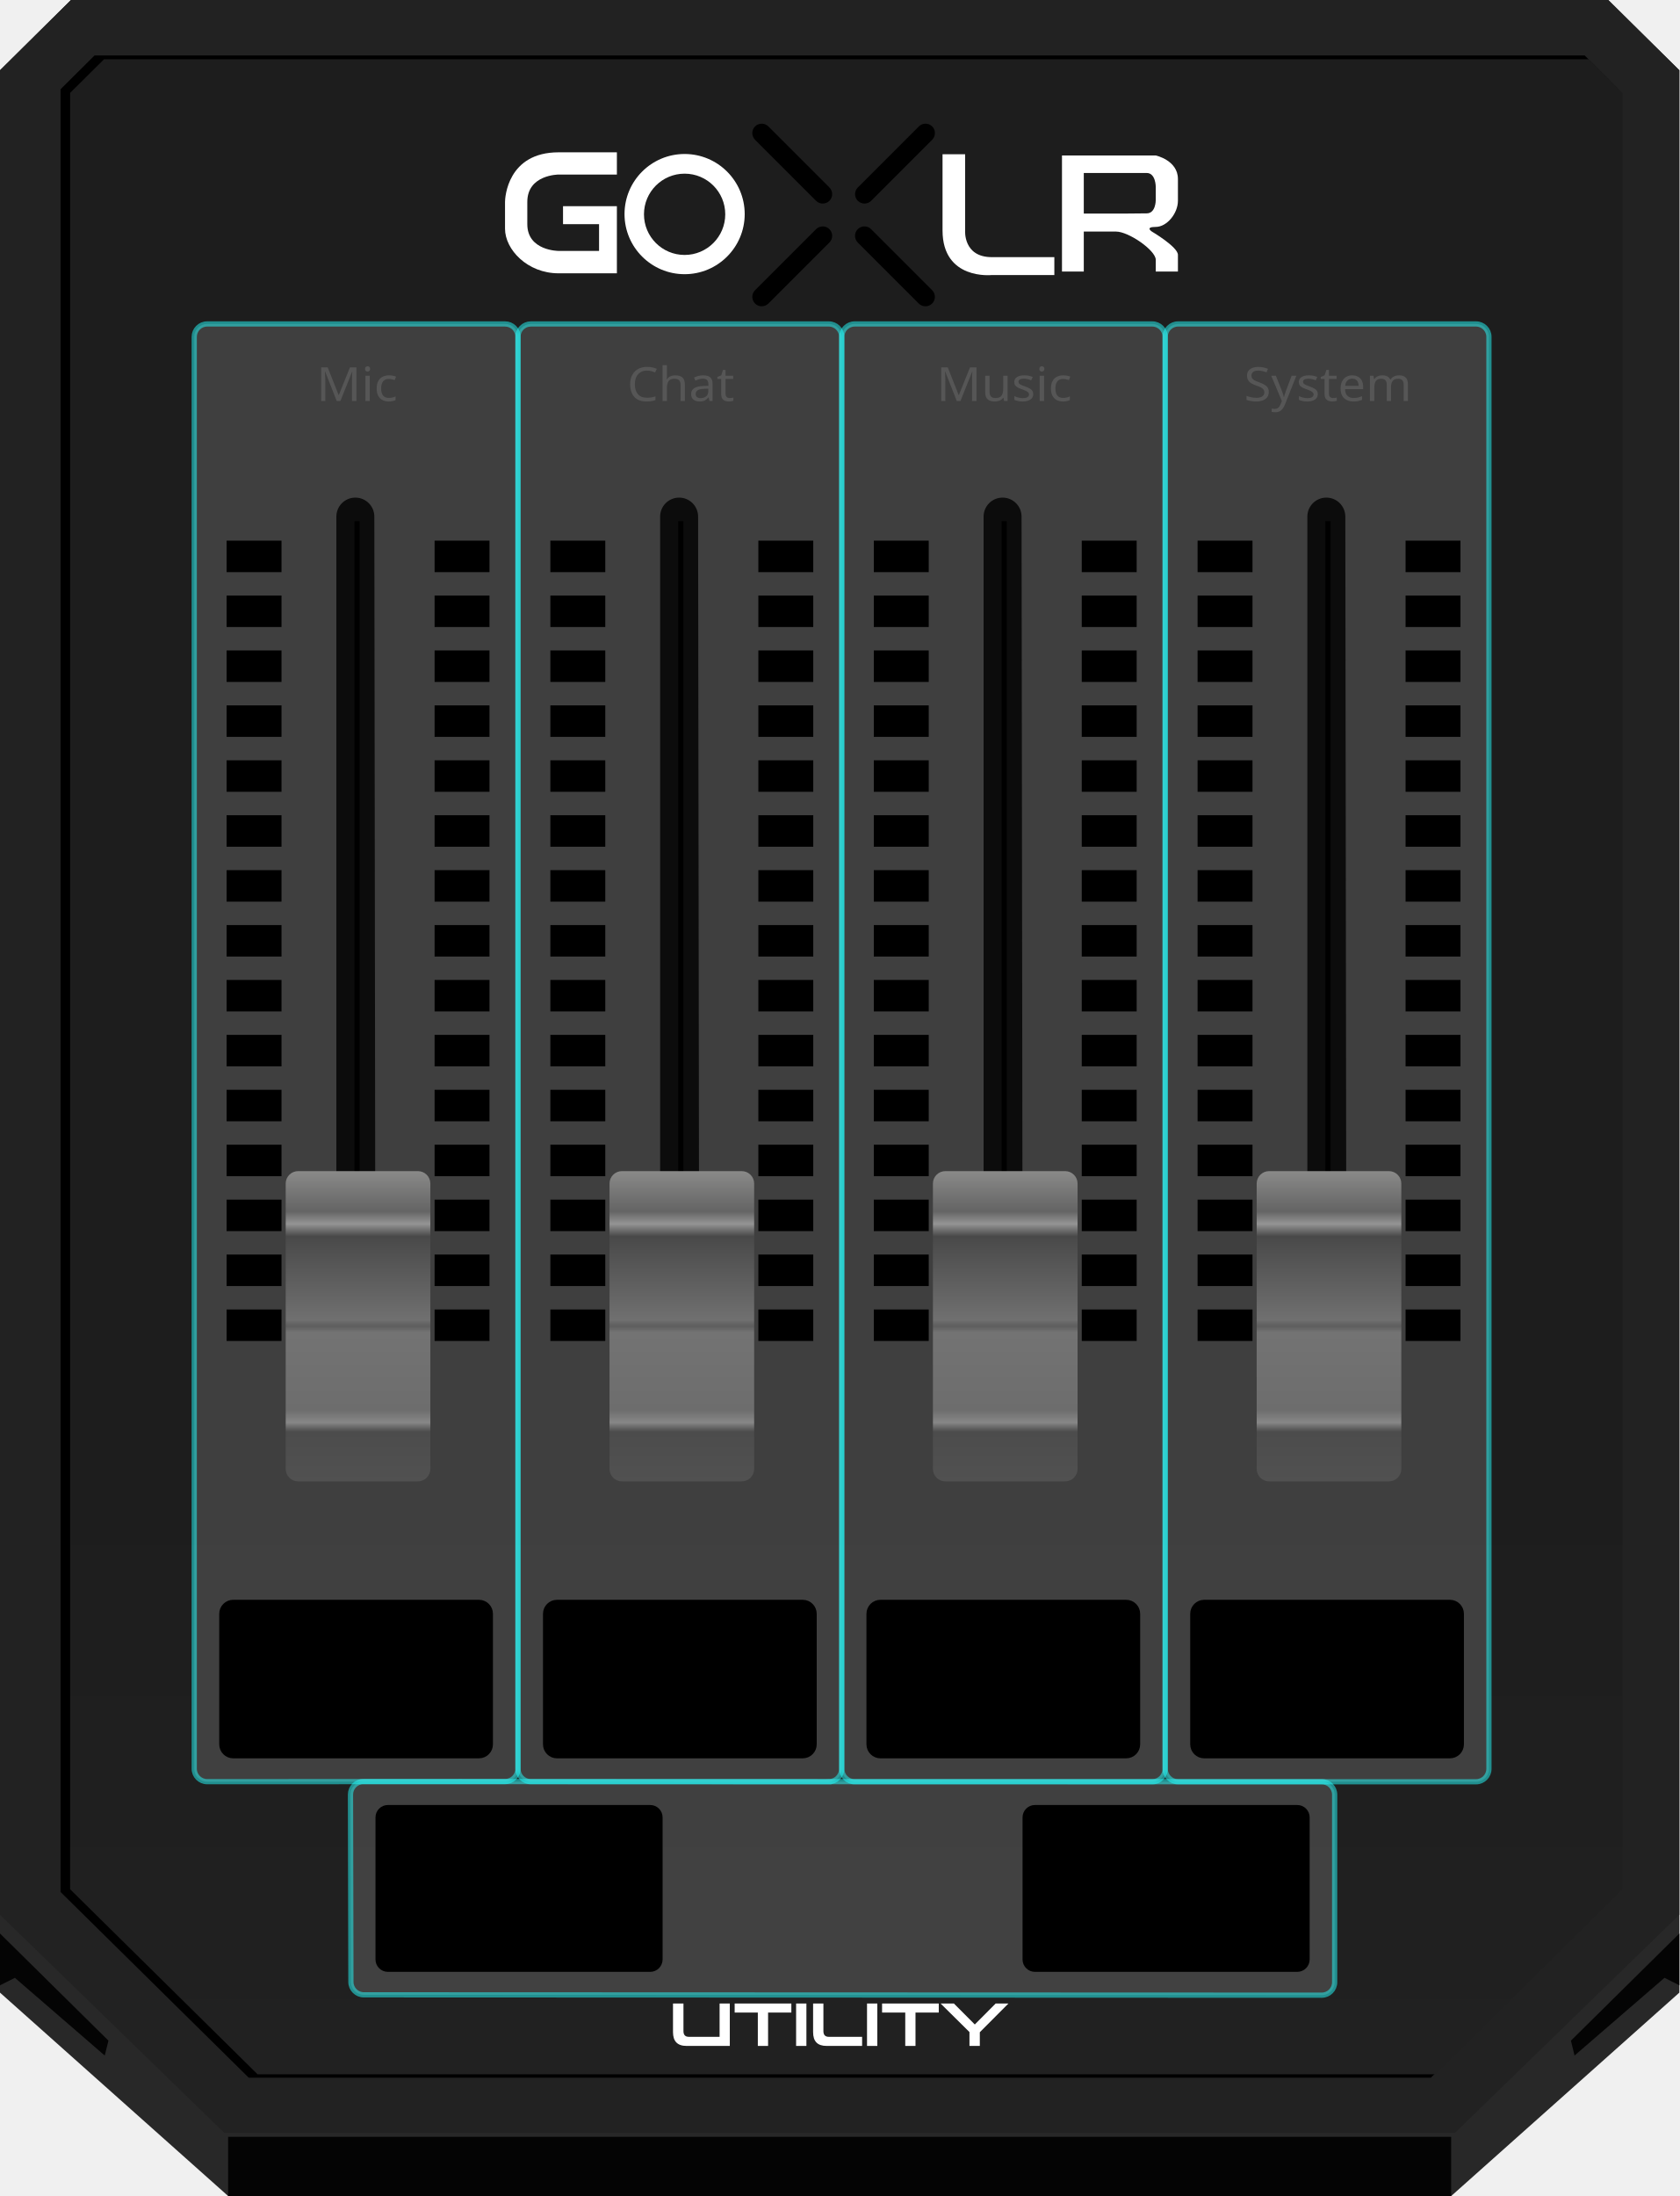
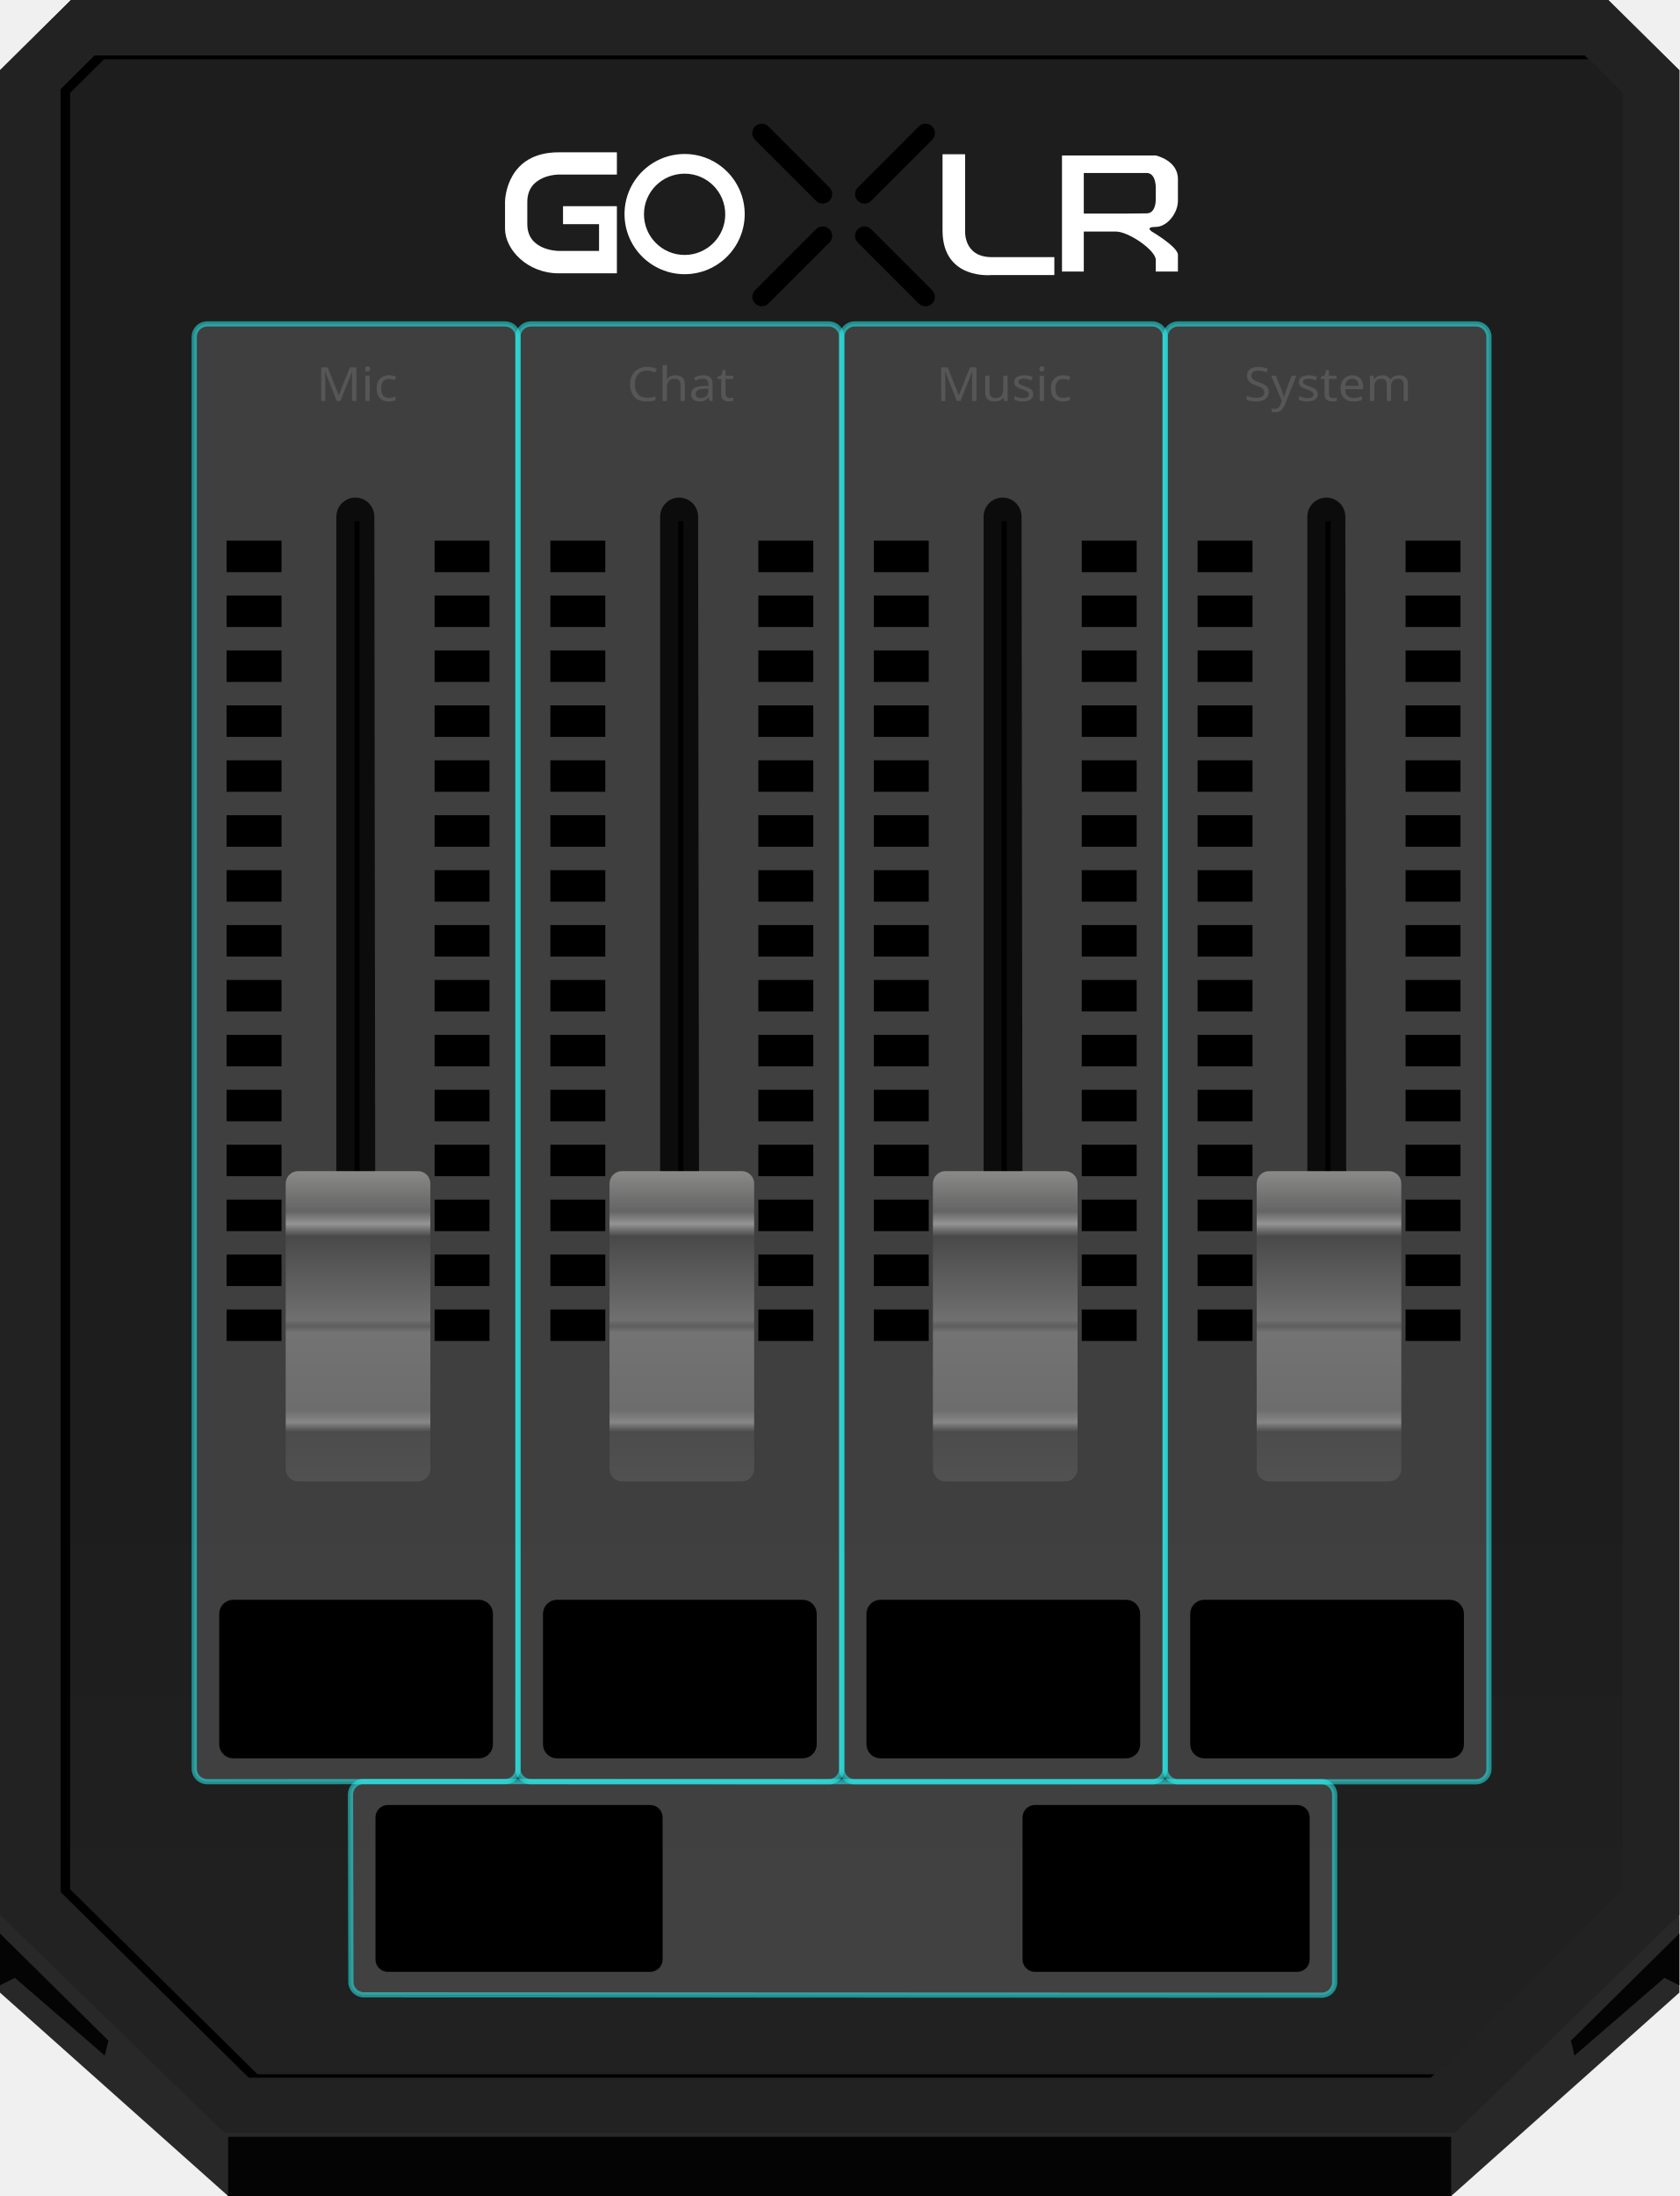
<svg xmlns="http://www.w3.org/2000/svg" xmlns:xlink="http://www.w3.org/1999/xlink" id="GoXLR" data-name="Layer 2" viewBox="0 0 321.12 419.82">
  <defs>
    <linearGradient id="BaseplateGradient" x1="161.83" y1="11.33" x2="161.83" y2="396.56" gradientUnits="userSpaceOnUse">
      <stop offset="0" stop-color="#1d1d1d" />
      <stop offset=".7" stop-color="#1d1d1d" />
      <stop offset="1" stop-color="#212121" />
    </linearGradient>
    <linearGradient id="Fader1Gradient" x1="68.47" x2="68.47" xlink:href="#Fader4Gradient" />
    <linearGradient id="Fader2Gradient" x1="130.38" x2="130.38" xlink:href="#Fader4Gradient" />
    <linearGradient id="Fader3Gradient" x1="192.22" x2="192.22" xlink:href="#Fader4Gradient" />
    <linearGradient id="Fader4Gradient" x1="254.13" y1="223.89" x2="254.13" y2="283.2" gradientUnits="userSpaceOnUse">
      <stop offset="0" stop-color="#8a8a89" />
      <stop offset=".13" stop-color="#646464" />
      <stop offset=".17" stop-color="#949494" />
      <stop offset=".21" stop-color="#494949" />
      <stop offset=".48" stop-color="#707070" />
      <stop offset=".49" stop-color="#666" />
      <stop offset=".5" stop-color="#5e5e5e" />
      <stop offset=".51" stop-color="#686868" />
      <stop offset=".52" stop-color="#737373" />
      <stop offset=".77" stop-color="#6d6d6d" />
      <stop offset=".81" stop-color="#878787" />
      <stop offset=".84" stop-color="#4c4c4c" />
      <stop offset="1" stop-color="#515151" />
    </linearGradient>
  </defs>
  <g id="GoXLR">
    <g class="backplate">
      <polygon points="0 380.94 43.62 419.82 277.5 419.82 321.12 380.94 321.12 13.43 307.53 0 13.57 0 0 13.43 0 380.94" style="fill: #282828;" />
      <polygon points="278.21 407.76 321.12 366.06 321.12 13.43 307.53 0 13.57 0 0 13.43 0 366.06 42.9 407.76 278.21 407.76" style="fill: #222;" />
      <rect x="43.62" y="408.51" width="233.87" height="11.31" style="fill: #040404;" />
      <polygon points="0 369.64 20.74 390.12 20.03 392.97 2.85 378.11 0 379.54 0 369.64" style="fill: #040404;" />
      <polygon points="321.12 369.64 300.39 390.12 301.08 392.97 318.28 378.11 321.12 379.54 321.12 369.64" style="fill: #040404;" />
      <polygon points="11.58 361.7 47.56 397.2 273.61 397.2 309.47 361.7 309.47 17.06 303.02 10.6 18.08 10.6 11.58 17.06 11.58 361.7" />
      <polygon points="13.41 361.18 49.26 396.56 274.51 396.56 310.24 361.18 310.24 17.76 303.82 11.33 19.89 11.33 13.41 17.76 13.41 361.18" style="fill: url(#BaseplateGradient);" />
    </g>
    <g class="faceplate">
      <g id="Logo">
        <path d="m203.07,29.72h17.93s4.24.91,4.24,4.5v4.17c0,2.4-2.1,4.99-4.24,4.99s-.74.89-.74.89c0,0,4.98,2.93,4.98,4.45v3.19h-4.24v-2.28c-.06-1.81-5.19-5.36-7.59-5.36s-6.17,0-6.17,0v-3.44h7.76l4.27-.04c1.73,0,1.73-2.47,1.73-2.53v-2.56s0-2.63-1.73-2.63h-12.03v18.84h-4.17v-22.19Z" style="fill: #fff;" />
        <path d="m180.23,29.49h4.32v14.56s-.41,5.11,5.11,5.11,11.95,0,11.95,0v3.42h-11.95s-9.43,1.03-9.43-8.53v-14.56Z" style="fill: #fff;" />
        <path d="m175.7,24.17c.7-.7,1.84-.7,2.55,0,.7.7.7,1.84,0,2.55l-11.67,11.67c-.7.7-1.84.7-2.55,0-.7-.7-.7-1.84,0-2.55l11.67-11.67Zm-31.32,0c-.7.7-.7,1.84,0,2.55l11.67,11.67c.7.7,1.84.7,2.55,0,.7-.7.7-1.84,0-2.55l-11.67-11.67c-.7-.7-1.84-.7-2.55,0Zm19.64,19.64c-.7.7-.7,1.84,0,2.55l11.67,11.67c.7.7,1.84.7,2.55,0,.7-.7.7-1.84,0-2.55l-11.67-11.67c-.7-.7-1.84-.7-2.55,0h0Zm-5.42,0c-.7-.7-1.84-.7-2.55,0l-11.67,11.67c-.7.7-.7,1.84,0,2.55.7.7,1.84.7,2.55,0l11.67-11.67c.7-.7.7-1.84,0-2.55h0Z" style="fill: currentColor; fill-rule: evenodd;" />
        <path d="m130.91,29.44c-6.35,0-11.49,5.15-11.49,11.49s5.15,11.49,11.49,11.49,11.49-5.15,11.49-11.49-5.15-11.49-11.49-11.49Zm0,19.3c-4.29,0-7.77-3.48-7.77-7.77s3.48-7.77,7.77-7.77,7.77,3.48,7.77,7.77-3.48,7.77-7.77,7.77Z" style="fill: #fff;" />
        <path d="m106.81,47.97h7.74v-5.11h-6.89v-3.44h10.3v12.83h-6.83s-2.82,0-4.32,0c-5.98,0-10.24-4.56-10.24-8.52,0-.87,0-4.35,0-5.13s.45-9.48,10.24-9.48h11.15v4.25h-11.15s-5.98,0-5.98,5.23v4.26c0,5.11,5.98,5.11,5.98,5.11" style="fill: #fff;" />
-         <g style="fill: none; isolation: isolate;">
-           <path d="m131.29,391.13c-1.76,0-2.6-.89-2.6-2.64v-5.47h2v5.28c0,.72.34,1.09,1.03,1.09h5.88v-6.37h1.95v8.11h-8.26Z" style="fill: #fff;" />
-           <path d="m144.91,391.13v-6.38h-4.43v-1.73h10.84v1.73h-4.45v6.38h-1.96Z" style="fill: #fff;" />
-           <path d="m152.23,391.13v-8.11h1.97v8.11h-1.97Z" style="fill: #fff;" />
-           <path d="m158.08,391.13c-1.77,0-2.6-.87-2.6-2.64v-5.47h1.97v5.28c0,.72.34,1.09,1.04,1.09h6.36v1.74h-6.78Z" style="fill: #fff;" />
-           <path d="m165.79,391.13v-8.11h1.97v8.11h-1.97Z" style="fill: #fff;" />
-           <path d="m173.1,391.13v-6.38h-4.43v-1.73h10.84v1.73h-4.45v6.38h-1.96Z" style="fill: #fff;" />
-           <path d="m185.38,391.13v-2.65l-5.52-5.46h2.54l4,4.01,3.99-4.01h2.44l-5.47,5.49v2.62h-1.97Z" style="fill: #fff;" />
-         </g>
      </g>
    </g>
    <g class="selection">
      <path id="Cough" d="m252.74,381.43l-183.17-.07c-1.36,0-2.47-1.1-2.47-2.46l-.08-35.83c0-1.37,1.1-2.48,2.47-2.48l183.25.03c1.36,0,2.47,1.11,2.47,2.47v35.87c0,1.36-1.11,2.47-2.47,2.47Z" style="fill: rgba(255, 255, 255, .15); stroke: rgba(36, 255, 255, .5); stroke-miterlimit: 10;" />
      <g class="channels">
        <rect id="Channel4" x="222.8" y="61.93" width="61.91" height="278.7" rx="2.47" ry="2.47" style="fill: rgba(255, 255, 255, .15); stroke: rgba(36, 255, 255, .5); stroke-miterlimit: 10;" />
        <rect id="Channel3" x="160.96" y="61.93" width="61.84" height="278.7" rx="2.47" ry="2.47" style="fill: rgba(255, 255, 255, .15); stroke: rgba(36, 255, 255, .5); stroke-miterlimit: 10;" />
        <path id="Channel2" d="m158.48,340.63l-56.97-.02c-1.37,0-2.47-1.11-2.47-2.47V64.4c0-1.37,1.11-2.47,2.47-2.47h56.97c1.37,0,2.47,1.11,2.47,2.47v273.75c0,1.37-1.11,2.47-2.47,2.47Z" style="fill: rgba(255, 255, 255, .15); stroke: rgba(36, 255, 255, .5); stroke-miterlimit: 10;" />
        <path id="Channel1" d="m39.61,340.61l56.97-.02c1.37,0,2.47-1.11,2.47-2.47V64.4c0-1.37-1.11-2.47-2.47-2.47h-56.97c-1.37,0-2.47,1.11-2.47,2.47v273.74c0,1.37,1.11,2.47,2.47,2.47Z" style="fill: rgba(255, 255, 255, .15); stroke: rgba(36, 255, 255, .5); stroke-miterlimit: 10;" />
      </g>
    </g>
    <g class="area">
      <g class="cough">
        <g id="Mute">
          <rect x="196.53" y="346.07" width="52.9" height="29.9" rx="1.37" ry="1.37" style="stroke: currentColor; stroke-miterlimit: 10; stroke-width: 2px;" />
          <path d="m216.26,354.88c-.25-.19-.61-.15-.8.1-.19.25-.15.61.1.8l14.08,11.03c.25.19.61.15.8-.1s.15-.61-.1-.8l-3.75-2.94s-.02-.03,0-.04c.35-.61.55-1.32.55-2.08v-.95c0-.32-.25-.57-.57-.57s-.57.25-.57.57v.95c0,.5-.12.98-.34,1.4l-.42-.33v-4.71c0-1.21-.87-2.33-2.08-2.44-1.35-.12-2.49.95-2.49,2.27v1.29l-4.4-3.45Zm7.26,10.11c.49-.07.94-.22,1.36-.43l-1.01-.8s-.02,0-.03,0c-.34.1-.71.15-1.09.12-1.63-.1-2.85-1.58-2.85-3.21h0s0-.04-.01-.04l-1.11-.88s-.02.09-.02.14v.95c0,2.12,1.57,3.87,3.61,4.15v.8h-1.14c-.32,0-.57.25-.57.57s.25.57.57.57h3.42c.32,0,.57-.25.57-.57s-.25-.57-.57-.57h-1.14v-.8Z" style="fill: currentColor;" />
        </g>
        <g id="Bleep">
          <rect x="72.8" y="346.07" width="52.9" height="29.9" rx="1.37" ry="1.37" style="stroke: currentColor; stroke-miterlimit: 10; stroke-width: 2px;" />
          <text transform="translate(85.84 364.02)" style="fill: currentColor; font-family: ropa-sans-regular; font-size: 9px;">
            <tspan x="0" y="0">!@#$?*</tspan>
          </text>
        </g>
      </g>
      <g class="mixer">
        <g id="Channel4">
          <g class="rail">
            <path d="m253.84,267.61h-.22c-2.01,0-3.63-1.63-3.63-3.63V98.76c0-2.01,1.63-3.63,3.63-3.63h0c2,0,3.63,1.62,3.63,3.63l.22,165.21c0,2.01-1.62,3.64-3.63,3.64Z" style="fill: #0c0c0c;" />
            <line x1="253.93" y1="99.64" x2="253.93" y2="263.8" style="fill: none; stroke: #000; stroke-miterlimit: 10;" />
            <rect id="Fader" x="240.3" y="223.89" width="27.66" height="59.31" rx="2.38" ry="2.38" style="fill: url(#Fader4Gradient);" />
          </g>
          <g class="level">
            <g id="Level1">
              <rect x="268.77" y="250.34" width="10.5" height="6.02" style="fill: currentColor;" />
              <rect x="229" y="250.34" width="10.5" height="6.02" style="fill: currentColor;" />
            </g>
            <g id="Level2">
              <rect x="229" y="239.84" width="10.5" height="6.02" style="fill: currentColor;" />
              <rect x="268.77" y="239.84" width="10.5" height="6.02" style="fill: currentColor;" />
            </g>
            <g id="Level3">
              <rect x="229" y="229.34" width="10.5" height="6.02" style="fill: currentColor;" />
              <rect x="268.77" y="229.34" width="10.5" height="6.02" style="fill: currentColor;" />
            </g>
            <g id="Level4">
              <rect x="229" y="218.84" width="10.5" height="6.02" style="fill: currentColor;" />
              <rect x="268.77" y="218.84" width="10.5" height="6.02" style="fill: currentColor;" />
            </g>
            <g id="Level5">
              <rect x="229" y="208.34" width="10.5" height="6.02" style="fill: currentColor;" />
              <rect x="268.77" y="208.34" width="10.5" height="6.02" style="fill: currentColor;" />
            </g>
            <g id="Level6">
              <rect x="229" y="197.84" width="10.5" height="6.02" style="fill: currentColor;" />
              <rect x="268.77" y="197.84" width="10.5" height="6.02" style="fill: currentColor;" />
            </g>
            <g id="Level7">
              <rect x="229" y="187.34" width="10.5" height="6.02" style="fill: currentColor;" />
              <rect x="268.77" y="187.34" width="10.5" height="6.02" style="fill: currentColor;" />
            </g>
            <g id="Level8">
              <rect x="229" y="176.85" width="10.5" height="6.02" style="fill: currentColor;" />
              <rect x="268.77" y="176.85" width="10.5" height="6.02" style="fill: currentColor;" />
            </g>
            <g id="Level9">
              <rect x="229" y="166.35" width="10.5" height="6.02" style="fill: currentColor;" />
              <rect x="268.77" y="166.35" width="10.5" height="6.02" style="fill: currentColor;" />
            </g>
            <g id="Level10">
              <rect x="229" y="155.85" width="10.5" height="6.02" style="fill: currentColor;" />
              <rect x="268.77" y="155.85" width="10.5" height="6.02" style="fill: currentColor;" />
            </g>
            <g id="Level11">
              <rect x="229" y="145.35" width="10.5" height="6.02" style="fill: currentColor;" />
              <rect x="268.77" y="145.35" width="10.5" height="6.02" style="fill: currentColor;" />
            </g>
            <g id="Level12">
              <rect x="229" y="134.85" width="10.5" height="6.02" style="fill: currentColor;" />
              <rect x="268.77" y="134.85" width="10.5" height="6.02" style="fill: currentColor;" />
            </g>
            <g id="Level13">
              <rect x="229" y="124.35" width="10.5" height="6.02" style="fill: currentColor;" />
              <rect x="268.77" y="124.35" width="10.5" height="6.02" style="fill: currentColor;" />
            </g>
            <g id="Level14">
              <rect x="229" y="113.85" width="10.5" height="6.02" style="fill: currentColor;" />
              <rect x="268.77" y="113.85" width="10.5" height="6.02" style="fill: currentColor;" />
            </g>
            <g id="Level15">
              <rect x="229" y="103.36" width="10.5" height="6.02" style="fill: currentColor;" />
              <rect x="268.77" y="103.36" width="10.5" height="6.02" style="fill: currentColor;" />
            </g>
          </g>
          <g id="Mute">
            <rect x="228.59" y="306.84" width="50.34" height="28.31" rx="1.68" ry="1.68" style="stroke: currentColor; stroke-miterlimit: 10; stroke-width: 2px;" />
            <path d="m254.11,315.11c.31.14.5.44.5.78v10.21c0,.34-.2.64-.5.78s-.66.08-.91-.14l-3.59-3.19h-1.8c-.94,0-1.7-.76-1.7-1.7v-1.7c0-.94.76-1.7,1.7-1.7h1.8l3.59-3.19c.25-.22.61-.28.91-.14Zm3.3,3.52l1.46,1.46,1.46-1.46c.25-.25.65-.25.9,0s.25.65,0,.9l-1.46,1.46,1.46,1.46c.25.25.25.65,0,.9s-.65.25-.9,0l-1.46-1.46-1.46,1.46c-.25.25-.65.25-.9,0s-.25-.65,0-.9l1.46-1.46-1.46-1.46c-.25-.25-.25-.65,0-.9s.65-.25.9,0Z" style="fill: currentColor;" />
          </g>
          <text transform="translate(253.93 76.66) scale(1.05 1)" style="fill: #565656; font-family: ropa-sans-regular; font-size: 9px; text-anchor: middle;">
            <tspan x="0" y="0">System</tspan>
          </text>
        </g>
        <g id="Channel3">
          <g class="rail">
            <path d="m191.93,267.61h-.22c-2.01,0-3.63-1.63-3.63-3.63V98.76c0-2.01,1.63-3.63,3.63-3.63h0c2,0,3.63,1.62,3.63,3.63l.22,165.21c0,2.01-1.62,3.64-3.63,3.64Z" style="fill: #0c0c0c;" />
            <line x1="192.02" y1="99.64" x2="192.02" y2="263.8" style="fill: none; stroke: #000; stroke-miterlimit: 10;" />
            <rect id="Fader" x="178.39" y="223.89" width="27.66" height="59.31" rx="2.38" ry="2.38" style="fill: url(#Fader3Gradient);" />
          </g>
          <g class="level">
            <g id="Level1">
              <rect x="206.85" y="250.34" width="10.5" height="6.02" style="fill: currentColor;" />
              <rect x="167.09" y="250.34" width="10.5" height="6.02" style="fill: currentColor;" />
            </g>
            <g id="Level2">
              <rect x="167.09" y="239.84" width="10.5" height="6.02" style="fill: currentColor;" />
              <rect x="206.85" y="239.84" width="10.5" height="6.02" style="fill: currentColor;" />
            </g>
            <g id="Level3">
              <rect x="167.09" y="229.34" width="10.5" height="6.02" style="fill: currentColor;" />
              <rect x="206.85" y="229.34" width="10.5" height="6.02" style="fill: currentColor;" />
            </g>
            <g id="Level4">
              <rect x="167.09" y="218.84" width="10.5" height="6.02" style="fill: currentColor;" />
              <rect x="206.85" y="218.84" width="10.5" height="6.02" style="fill: currentColor;" />
            </g>
            <g id="Level5">
              <rect x="167.09" y="208.34" width="10.5" height="6.02" style="fill: currentColor;" />
              <rect x="206.85" y="208.34" width="10.5" height="6.02" style="fill: currentColor;" />
            </g>
            <g id="Level6">
              <rect x="167.09" y="197.84" width="10.5" height="6.02" style="fill: currentColor;" />
              <rect x="206.85" y="197.84" width="10.5" height="6.02" style="fill: currentColor;" />
            </g>
            <g id="Level7">
              <rect x="167.09" y="187.34" width="10.5" height="6.02" style="fill: currentColor;" />
              <rect x="206.85" y="187.34" width="10.5" height="6.02" style="fill: currentColor;" />
            </g>
            <g id="Level8">
              <rect x="167.09" y="176.85" width="10.5" height="6.02" style="fill: currentColor;" />
              <rect x="206.85" y="176.85" width="10.5" height="6.02" style="fill: currentColor;" />
            </g>
            <g id="Level9">
              <rect x="167.09" y="166.35" width="10.5" height="6.02" style="fill: currentColor;" />
              <rect x="206.85" y="166.35" width="10.5" height="6.02" style="fill: currentColor;" />
            </g>
            <g id="Level10">
              <rect x="167.09" y="155.85" width="10.5" height="6.02" style="fill: currentColor;" />
              <rect x="206.85" y="155.85" width="10.5" height="6.02" style="fill: currentColor;" />
            </g>
            <g id="Level11">
              <rect x="167.09" y="145.35" width="10.5" height="6.02" style="fill: currentColor;" />
              <rect x="206.85" y="145.35" width="10.5" height="6.02" style="fill: currentColor;" />
            </g>
            <g id="Level12">
              <rect x="167.09" y="134.85" width="10.5" height="6.02" style="fill: currentColor;" />
              <rect x="206.85" y="134.85" width="10.5" height="6.02" style="fill: currentColor;" />
            </g>
            <g id="Level13">
              <rect x="167.09" y="124.35" width="10.5" height="6.02" style="fill: currentColor;" />
              <rect x="206.85" y="124.35" width="10.5" height="6.02" style="fill: currentColor;" />
            </g>
            <g id="Level14">
              <rect x="167.09" y="113.85" width="10.5" height="6.02" style="fill: currentColor;" />
              <rect x="206.85" y="113.85" width="10.5" height="6.02" style="fill: currentColor;" />
            </g>
            <g id="Level15">
              <rect x="167.09" y="103.36" width="10.5" height="6.02" style="fill: currentColor;" />
              <rect x="206.85" y="103.36" width="10.5" height="6.02" style="fill: currentColor;" />
            </g>
          </g>
          <g id="Mute">
            <rect x="166.68" y="306.84" width="50.34" height="28.31" rx="1.68" ry="1.68" style="stroke: currentColor; stroke-miterlimit: 10; stroke-width: 2px;" />
            <path d="m192.2,315.11c.31.14.5.44.5.78v10.21c0,.34-.2.64-.5.78s-.66.08-.91-.14l-3.59-3.19h-1.8c-.94,0-1.7-.76-1.7-1.7v-1.7c0-.94.76-1.7,1.7-1.7h1.8l3.59-3.19c.25-.22.61-.28.91-.14Zm3.3,3.52l1.46,1.46,1.46-1.46c.25-.25.65-.25.9,0s.25.65,0,.9l-1.46,1.46,1.46,1.46c.25.25.25.65,0,.9s-.65.25-.9,0l-1.46-1.46-1.46,1.46c-.25.25-.65.25-.9,0s-.25-.65,0-.9l1.46-1.46-1.46-1.46c-.25-.25-.25-.65,0-.9s.65-.25.9,0Z" style="fill: currentColor;" />
          </g>
          <text transform="translate(192.02 76.66) scale(1.05 1)" style="fill: #565656; font-family: ropa-sans-regular; font-size: 9px; text-anchor: middle;">
            <tspan x="0" y="0">Music</tspan>
          </text>
        </g>
        <g id="Channel2">
          <g class="rail">
            <path d="m130.08,267.61h-.22c-2.01,0-3.63-1.63-3.63-3.63V98.76c0-2.01,1.63-3.63,3.63-3.63h0c2,0,3.63,1.62,3.63,3.63l.22,165.21c0,2.01-1.62,3.64-3.63,3.64Z" style="fill: #0c0c0c;" />
            <line x1="130.18" y1="99.64" x2="130.18" y2="263.8" style="fill: none; stroke: #000; stroke-miterlimit: 10;" />
            <rect id="Fader" x="116.55" y="223.89" width="27.66" height="59.31" rx="2.38" ry="2.38" style="fill: url(#Fader2Gradient);" />
          </g>
          <g class="level">
            <g id="Level1">
              <rect x="145.01" y="250.34" width="10.5" height="6.02" style="fill: currentColor;" />
              <rect x="105.24" y="250.34" width="10.5" height="6.02" style="fill: currentColor;" />
            </g>
            <g id="Level2">
              <rect x="105.24" y="239.84" width="10.5" height="6.02" style="fill: currentColor;" />
              <rect x="145.01" y="239.84" width="10.5" height="6.02" style="fill: currentColor;" />
            </g>
            <g id="Level3">
              <rect x="105.24" y="229.34" width="10.5" height="6.02" style="fill: currentColor;" />
              <rect x="145.01" y="229.34" width="10.5" height="6.02" style="fill: currentColor;" />
            </g>
            <g id="Level4">
              <rect x="105.24" y="218.84" width="10.5" height="6.02" style="fill: currentColor;" />
              <rect x="145.01" y="218.84" width="10.5" height="6.02" style="fill: currentColor;" />
            </g>
            <g id="Level5">
              <rect x="105.24" y="208.34" width="10.5" height="6.02" style="fill: currentColor;" />
              <rect x="145.01" y="208.34" width="10.5" height="6.02" style="fill: currentColor;" />
            </g>
            <g id="Level6">
              <rect x="105.24" y="197.84" width="10.5" height="6.02" style="fill: currentColor;" />
              <rect x="145.01" y="197.84" width="10.5" height="6.02" style="fill: currentColor;" />
            </g>
            <g id="Level7">
              <rect x="105.24" y="187.34" width="10.5" height="6.02" style="fill: currentColor;" />
              <rect x="145.01" y="187.34" width="10.5" height="6.02" style="fill: currentColor;" />
            </g>
            <g id="Level8">
              <rect x="105.24" y="176.85" width="10.5" height="6.02" style="fill: currentColor;" />
              <rect x="145.01" y="176.85" width="10.5" height="6.02" style="fill: currentColor;" />
            </g>
            <g id="Level9">
              <rect x="105.24" y="166.35" width="10.5" height="6.02" style="fill: currentColor;" />
              <rect x="145.01" y="166.35" width="10.5" height="6.02" style="fill: currentColor;" />
            </g>
            <g id="Level10">
              <rect x="105.24" y="155.85" width="10.5" height="6.02" style="fill: currentColor;" />
              <rect x="145.01" y="155.85" width="10.5" height="6.02" style="fill: currentColor;" />
            </g>
            <g id="Level11">
              <rect x="105.24" y="145.35" width="10.5" height="6.02" style="fill: currentColor;" />
              <rect x="145.01" y="145.35" width="10.5" height="6.02" style="fill: currentColor;" />
            </g>
            <g id="Level12">
              <rect x="105.24" y="134.85" width="10.5" height="6.02" style="fill: currentColor;" />
              <rect x="145.01" y="134.85" width="10.5" height="6.02" style="fill: currentColor;" />
            </g>
            <g id="Level13">
              <rect x="105.24" y="124.35" width="10.5" height="6.02" style="fill: currentColor;" />
              <rect x="145.01" y="124.35" width="10.5" height="6.02" style="fill: currentColor;" />
            </g>
            <g id="Level14">
              <rect x="105.24" y="113.85" width="10.5" height="6.02" style="fill: currentColor;" />
              <rect x="145.01" y="113.85" width="10.5" height="6.02" style="fill: currentColor;" />
            </g>
            <g id="Level15">
              <rect x="105.24" y="103.36" width="10.5" height="6.02" style="fill: currentColor;" />
              <rect x="145.01" y="103.36" width="10.5" height="6.02" style="fill: currentColor;" />
            </g>
          </g>
          <g id="Mute">
            <rect x="104.83" y="306.84" width="50.34" height="28.31" rx="1.68" ry="1.68" style="stroke: currentColor; stroke-miterlimit: 10; stroke-width: 2px;" />
            <path d="m130.35,315.11c.31.14.5.44.5.78v10.21c0,.34-.2.64-.5.78s-.66.08-.91-.14l-3.59-3.19h-1.8c-.94,0-1.7-.76-1.7-1.7v-1.7c0-.94.76-1.7,1.7-1.7h1.8l3.59-3.19c.25-.22.61-.28.91-.14Zm3.3,3.52l1.46,1.46,1.46-1.46c.25-.25.65-.25.9,0s.25.65,0,.9l-1.46,1.46,1.46,1.46c.25.25.25.65,0,.9s-.65.25-.9,0l-1.46-1.46-1.46,1.46c-.25.25-.65.25-.9,0s-.25-.65,0-.9l1.46-1.46-1.46-1.46c-.25-.25-.25-.65,0-.9s.65-.25.9,0Z" style="fill: currentColor;" />
          </g>
          <text transform="translate(130.18 76.66) scale(1.05 1)" style="fill: #565656; font-family: ropa-sans-regular; font-size: 9px; text-anchor: middle;">
            <tspan x="0" y="0">Chat</tspan>
          </text>
        </g>
        <g id="Channel1">
          <g class="rail">
            <path d="m68.17,267.61h-.22c-2.01,0-3.63-1.63-3.63-3.63V98.76c0-2.01,1.63-3.63,3.63-3.63h0c2,0,3.63,1.62,3.63,3.63l.22,165.21c0,2.01-1.62,3.64-3.63,3.64Z" style="fill: #0c0c0c;" />
            <line x1="68.27" y1="99.64" x2="68.27" y2="263.8" style="fill: none; stroke: #000; stroke-miterlimit: 10;" />
            <rect id="Fader" x="54.63" y="223.89" width="27.66" height="59.31" rx="2.38" ry="2.38" style="fill: url(#Fader1Gradient);" />
          </g>
          <g class="level">
            <g id="Level1">
              <rect x="83.1" y="250.34" width="10.5" height="6.02" style="fill: currentColor;" />
              <rect x="43.33" y="250.34" width="10.5" height="6.02" style="fill: currentColor;" />
            </g>
            <g id="Level2">
              <rect x="43.33" y="239.84" width="10.5" height="6.02" style="fill: currentColor;" />
              <rect x="83.1" y="239.84" width="10.5" height="6.02" style="fill: currentColor;" />
            </g>
            <g id="Level3">
              <rect x="43.33" y="229.34" width="10.5" height="6.02" style="fill: currentColor;" />
              <rect x="83.1" y="229.34" width="10.5" height="6.02" style="fill: currentColor;" />
            </g>
            <g id="Level4">
              <rect x="43.33" y="218.84" width="10.5" height="6.02" style="fill: currentColor;" />
              <rect x="83.1" y="218.84" width="10.5" height="6.02" style="fill: currentColor;" />
            </g>
            <g id="Level5">
              <rect x="43.33" y="208.34" width="10.5" height="6.02" style="fill: currentColor;" />
              <rect x="83.1" y="208.34" width="10.5" height="6.02" style="fill: currentColor;" />
            </g>
            <g id="Level6">
              <rect x="43.33" y="197.84" width="10.5" height="6.02" style="fill: currentColor;" />
              <rect x="83.1" y="197.84" width="10.5" height="6.02" style="fill: currentColor;" />
            </g>
            <g id="Level7">
              <rect x="43.33" y="187.34" width="10.5" height="6.02" style="fill: currentColor;" />
              <rect x="83.1" y="187.34" width="10.5" height="6.02" style="fill: currentColor;" />
            </g>
            <g id="Level8">
              <rect x="43.33" y="176.85" width="10.5" height="6.02" style="fill: currentColor;" />
              <rect x="83.1" y="176.85" width="10.5" height="6.02" style="fill: currentColor;" />
            </g>
            <g id="Level9">
              <rect x="43.33" y="166.35" width="10.5" height="6.02" style="fill: currentColor;" />
              <rect x="83.1" y="166.35" width="10.5" height="6.02" style="fill: currentColor;" />
            </g>
            <g id="Level10">
              <rect x="43.33" y="155.85" width="10.5" height="6.02" style="fill: currentColor;" />
              <rect x="83.1" y="155.85" width="10.5" height="6.02" style="fill: currentColor;" />
            </g>
            <g id="Level11">
              <rect x="43.33" y="145.35" width="10.5" height="6.02" style="fill: currentColor;" />
              <rect x="83.1" y="145.35" width="10.5" height="6.02" style="fill: currentColor;" />
            </g>
            <g id="Level12">
              <rect x="43.33" y="134.85" width="10.5" height="6.02" style="fill: currentColor;" />
              <rect x="83.1" y="134.85" width="10.5" height="6.02" style="fill: currentColor;" />
            </g>
            <g id="Level13">
              <rect x="43.33" y="124.35" width="10.5" height="6.02" style="fill: currentColor;" />
              <rect x="83.1" y="124.35" width="10.5" height="6.02" style="fill: currentColor;" />
            </g>
            <g id="Level14">
              <rect x="43.33" y="113.85" width="10.5" height="6.02" style="fill: currentColor;" />
              <rect x="83.1" y="113.85" width="10.5" height="6.02" style="fill: currentColor;" />
            </g>
            <g id="Level15">
              <rect x="43.33" y="103.36" width="10.5" height="6.02" style="fill: currentColor;" />
              <rect x="83.1" y="103.36" width="10.5" height="6.02" style="fill: currentColor;" />
            </g>
          </g>
          <g id="Mute">
            <rect x="42.92" y="306.84" width="50.34" height="28.31" rx="1.68" ry="1.68" style="stroke: currentColor; stroke-miterlimit: 10; stroke-width: 2px;" />
            <path d="m68.44,315.11c.31.14.5.44.5.78v10.21c0,.34-.2.64-.5.78s-.66.08-.91-.14l-3.59-3.19h-1.8c-.94,0-1.7-.76-1.7-1.7v-1.7c0-.94.76-1.7,1.7-1.7h1.8l3.59-3.19c.25-.22.61-.28.91-.14Zm3.3,3.52l1.46,1.46,1.46-1.46c.25-.25.65-.25.9,0s.25.65,0,.9l-1.46,1.46,1.46,1.46c.25.25.25.65,0,.9s-.65.25-.9,0l-1.46-1.46-1.46,1.46c-.25.25-.65.25-.9,0s-.25-.65,0-.9l1.46-1.46-1.46-1.46c-.25-.25-.25-.65,0-.9s.65-.25.9,0Z" style="fill: currentColor;" />
          </g>
          <text transform="translate(68.27 76.66) scale(1.05 1)" style="fill: #565656; font-family: ropa-sans-regular; font-size: 9px; text-anchor: middle;">
            <tspan x="0" y="0">Mic</tspan>
          </text>
        </g>
      </g>
    </g>
    <g class="capture">
      <path id="Cough" d="m252.74,381.43l-183.17-.07c-1.36,0-2.47-1.1-2.47-2.46l-.08-35.83c0-1.37,1.1-2.48,2.47-2.48l183.25.03c1.36,0,2.47,1.11,2.47,2.47v35.87c0,1.36-1.11,2.47-2.47,2.47Z" style="fill: rgba(0, 0, 0, 0);" />
      <g class="mixer">
        <rect id="Channel4" x="222.8" y="61.93" width="61.91" height="278.7" rx="2.47" ry="2.47" style="fill: rgba(0, 0, 0, 0);" />
        <rect id="Channel3" x="160.96" y="61.93" width="61.84" height="278.7" rx="2.47" ry="2.47" style="fill: rgba(0, 0, 0, 0);" />
        <path id="Channel2" d="m158.48,340.63l-56.97-.02c-1.37,0-2.47-1.11-2.47-2.47V64.4c0-1.37,1.11-2.47,2.47-2.47h56.97c1.37,0,2.47,1.11,2.47,2.47v273.75c0,1.37-1.11,2.47-2.47,2.47Z" style="fill: rgba(0, 0, 0, 0);" />
        <path id="Channel1" d="m39.61,340.61l56.97-.02c1.37,0,2.47-1.11,2.47-2.47V64.4c0-1.37-1.11-2.47-2.47-2.47h-56.97c-1.37,0-2.47,1.11-2.47,2.47v273.74c0,1.37,1.11,2.47,2.47,2.47Z" style="fill: rgba(0, 0, 0, 0);" />
      </g>
    </g>
  </g>
</svg>
